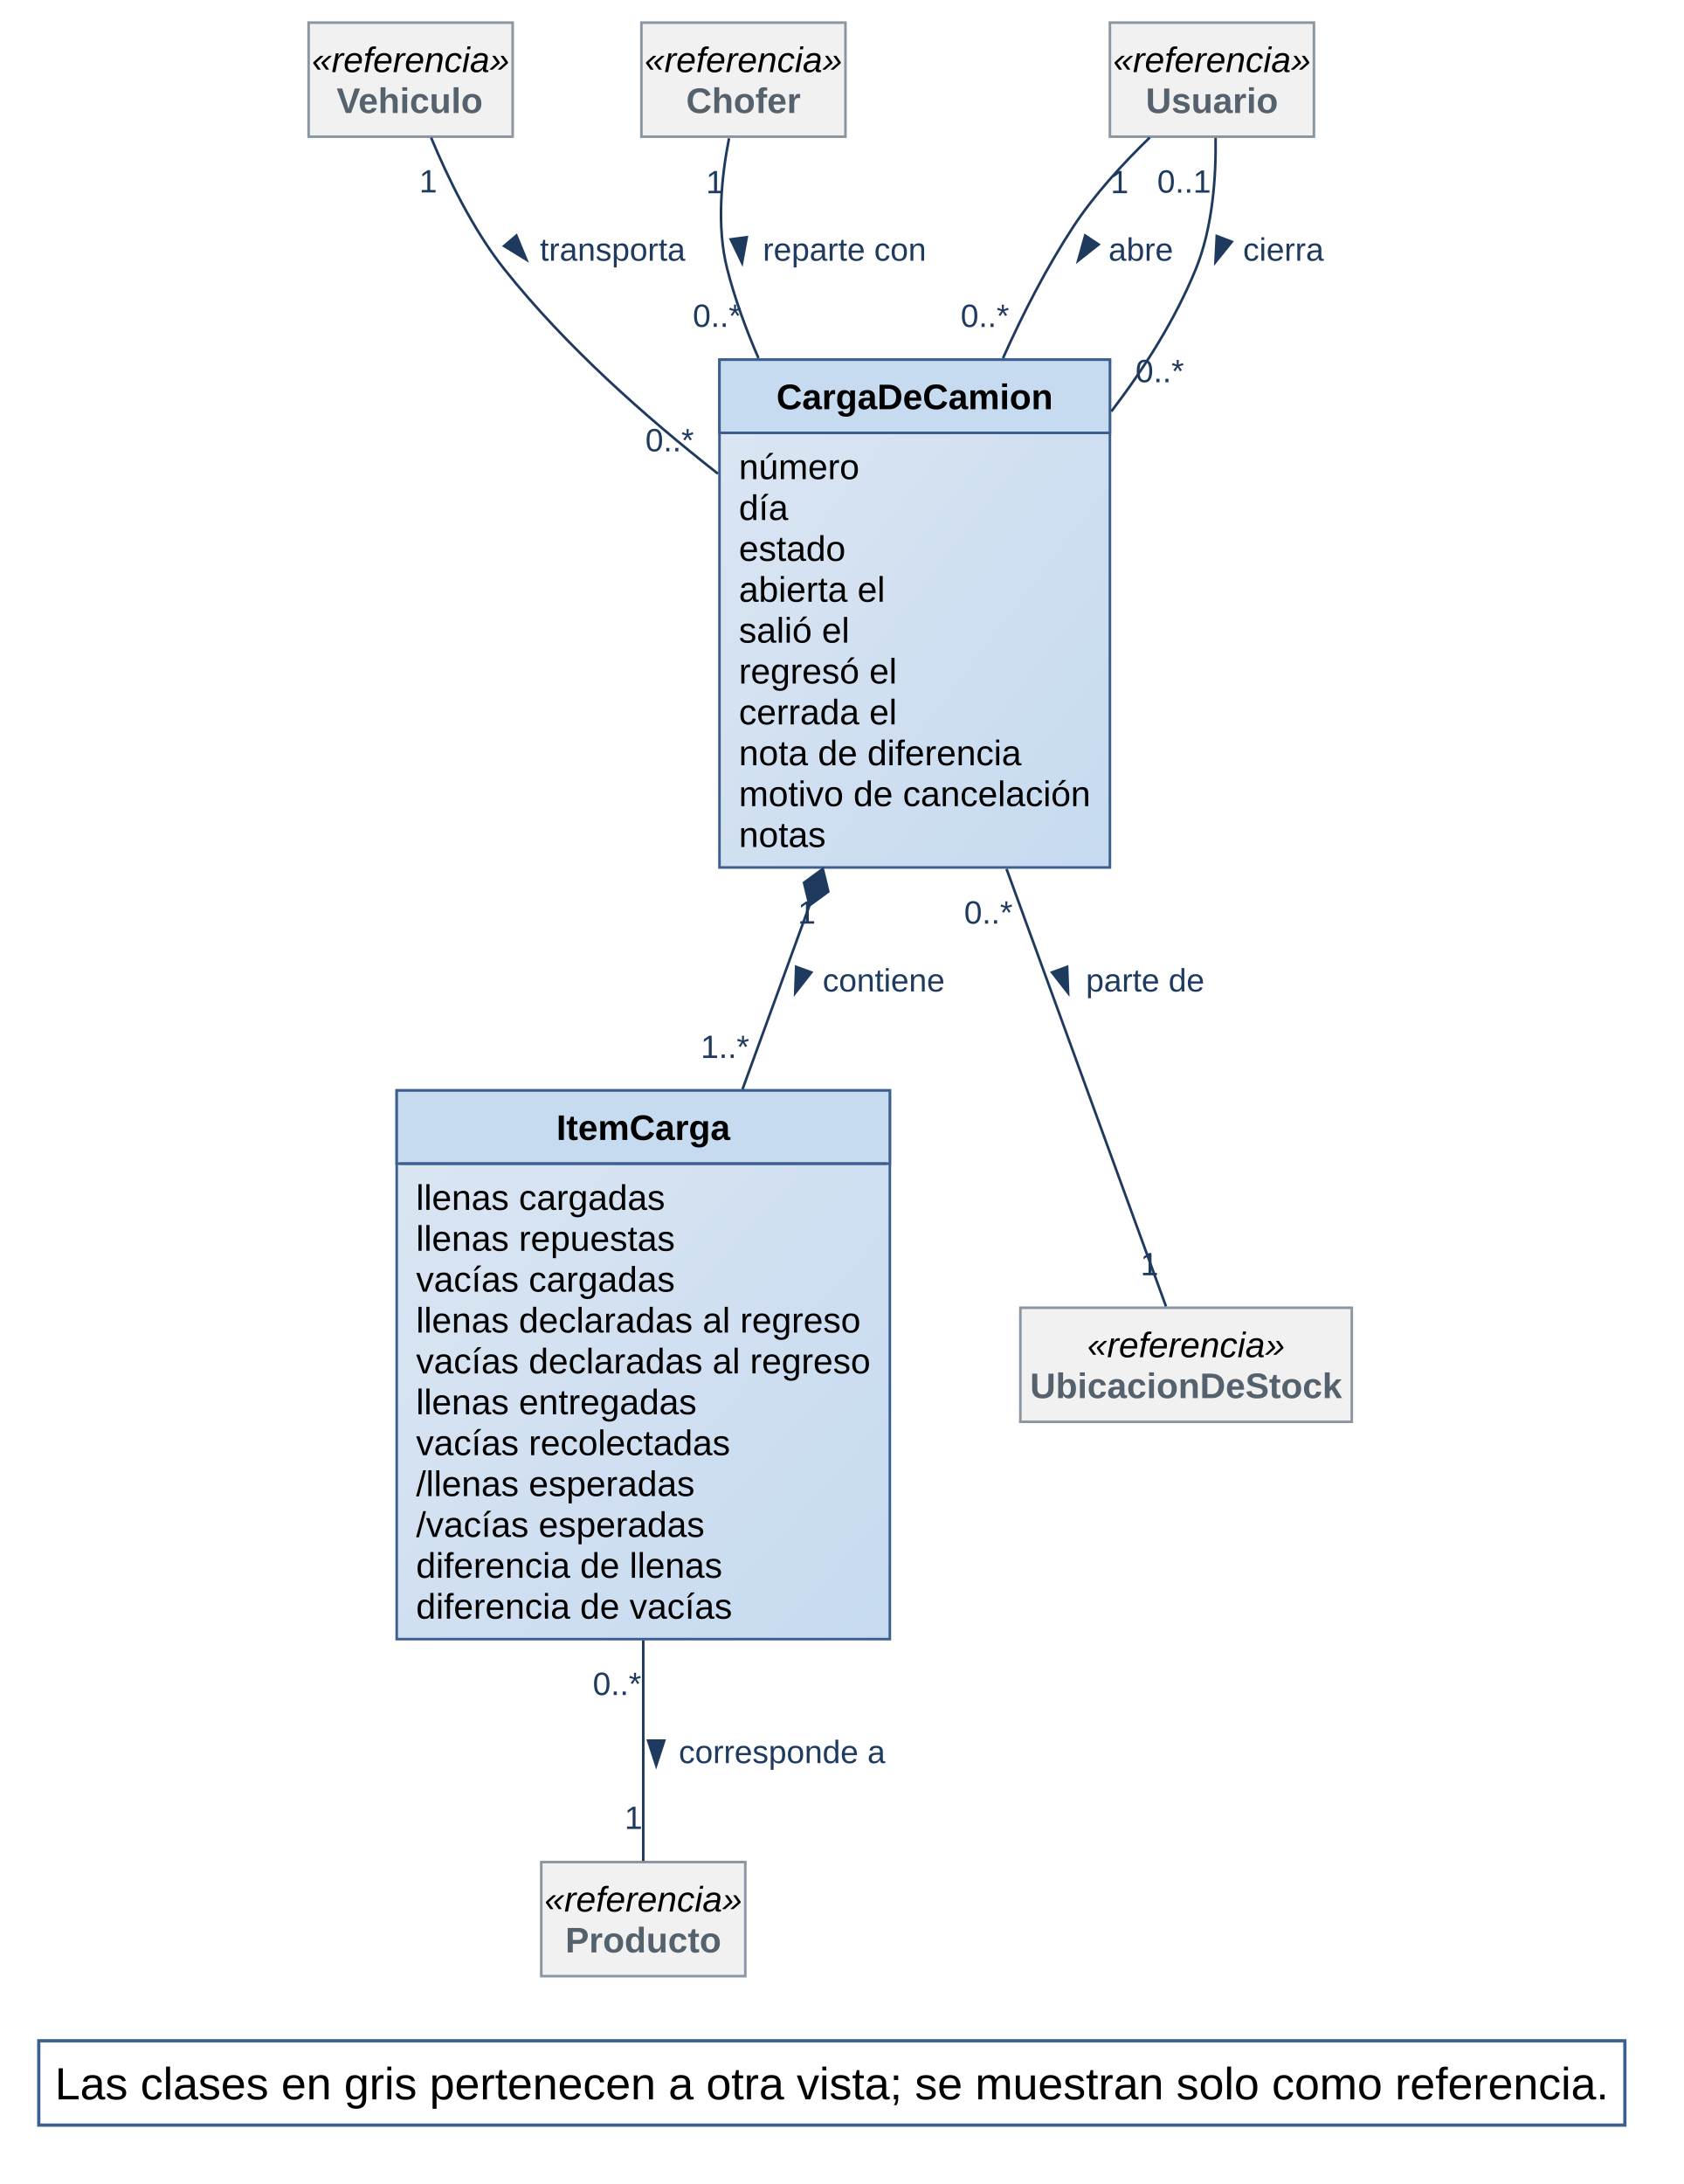
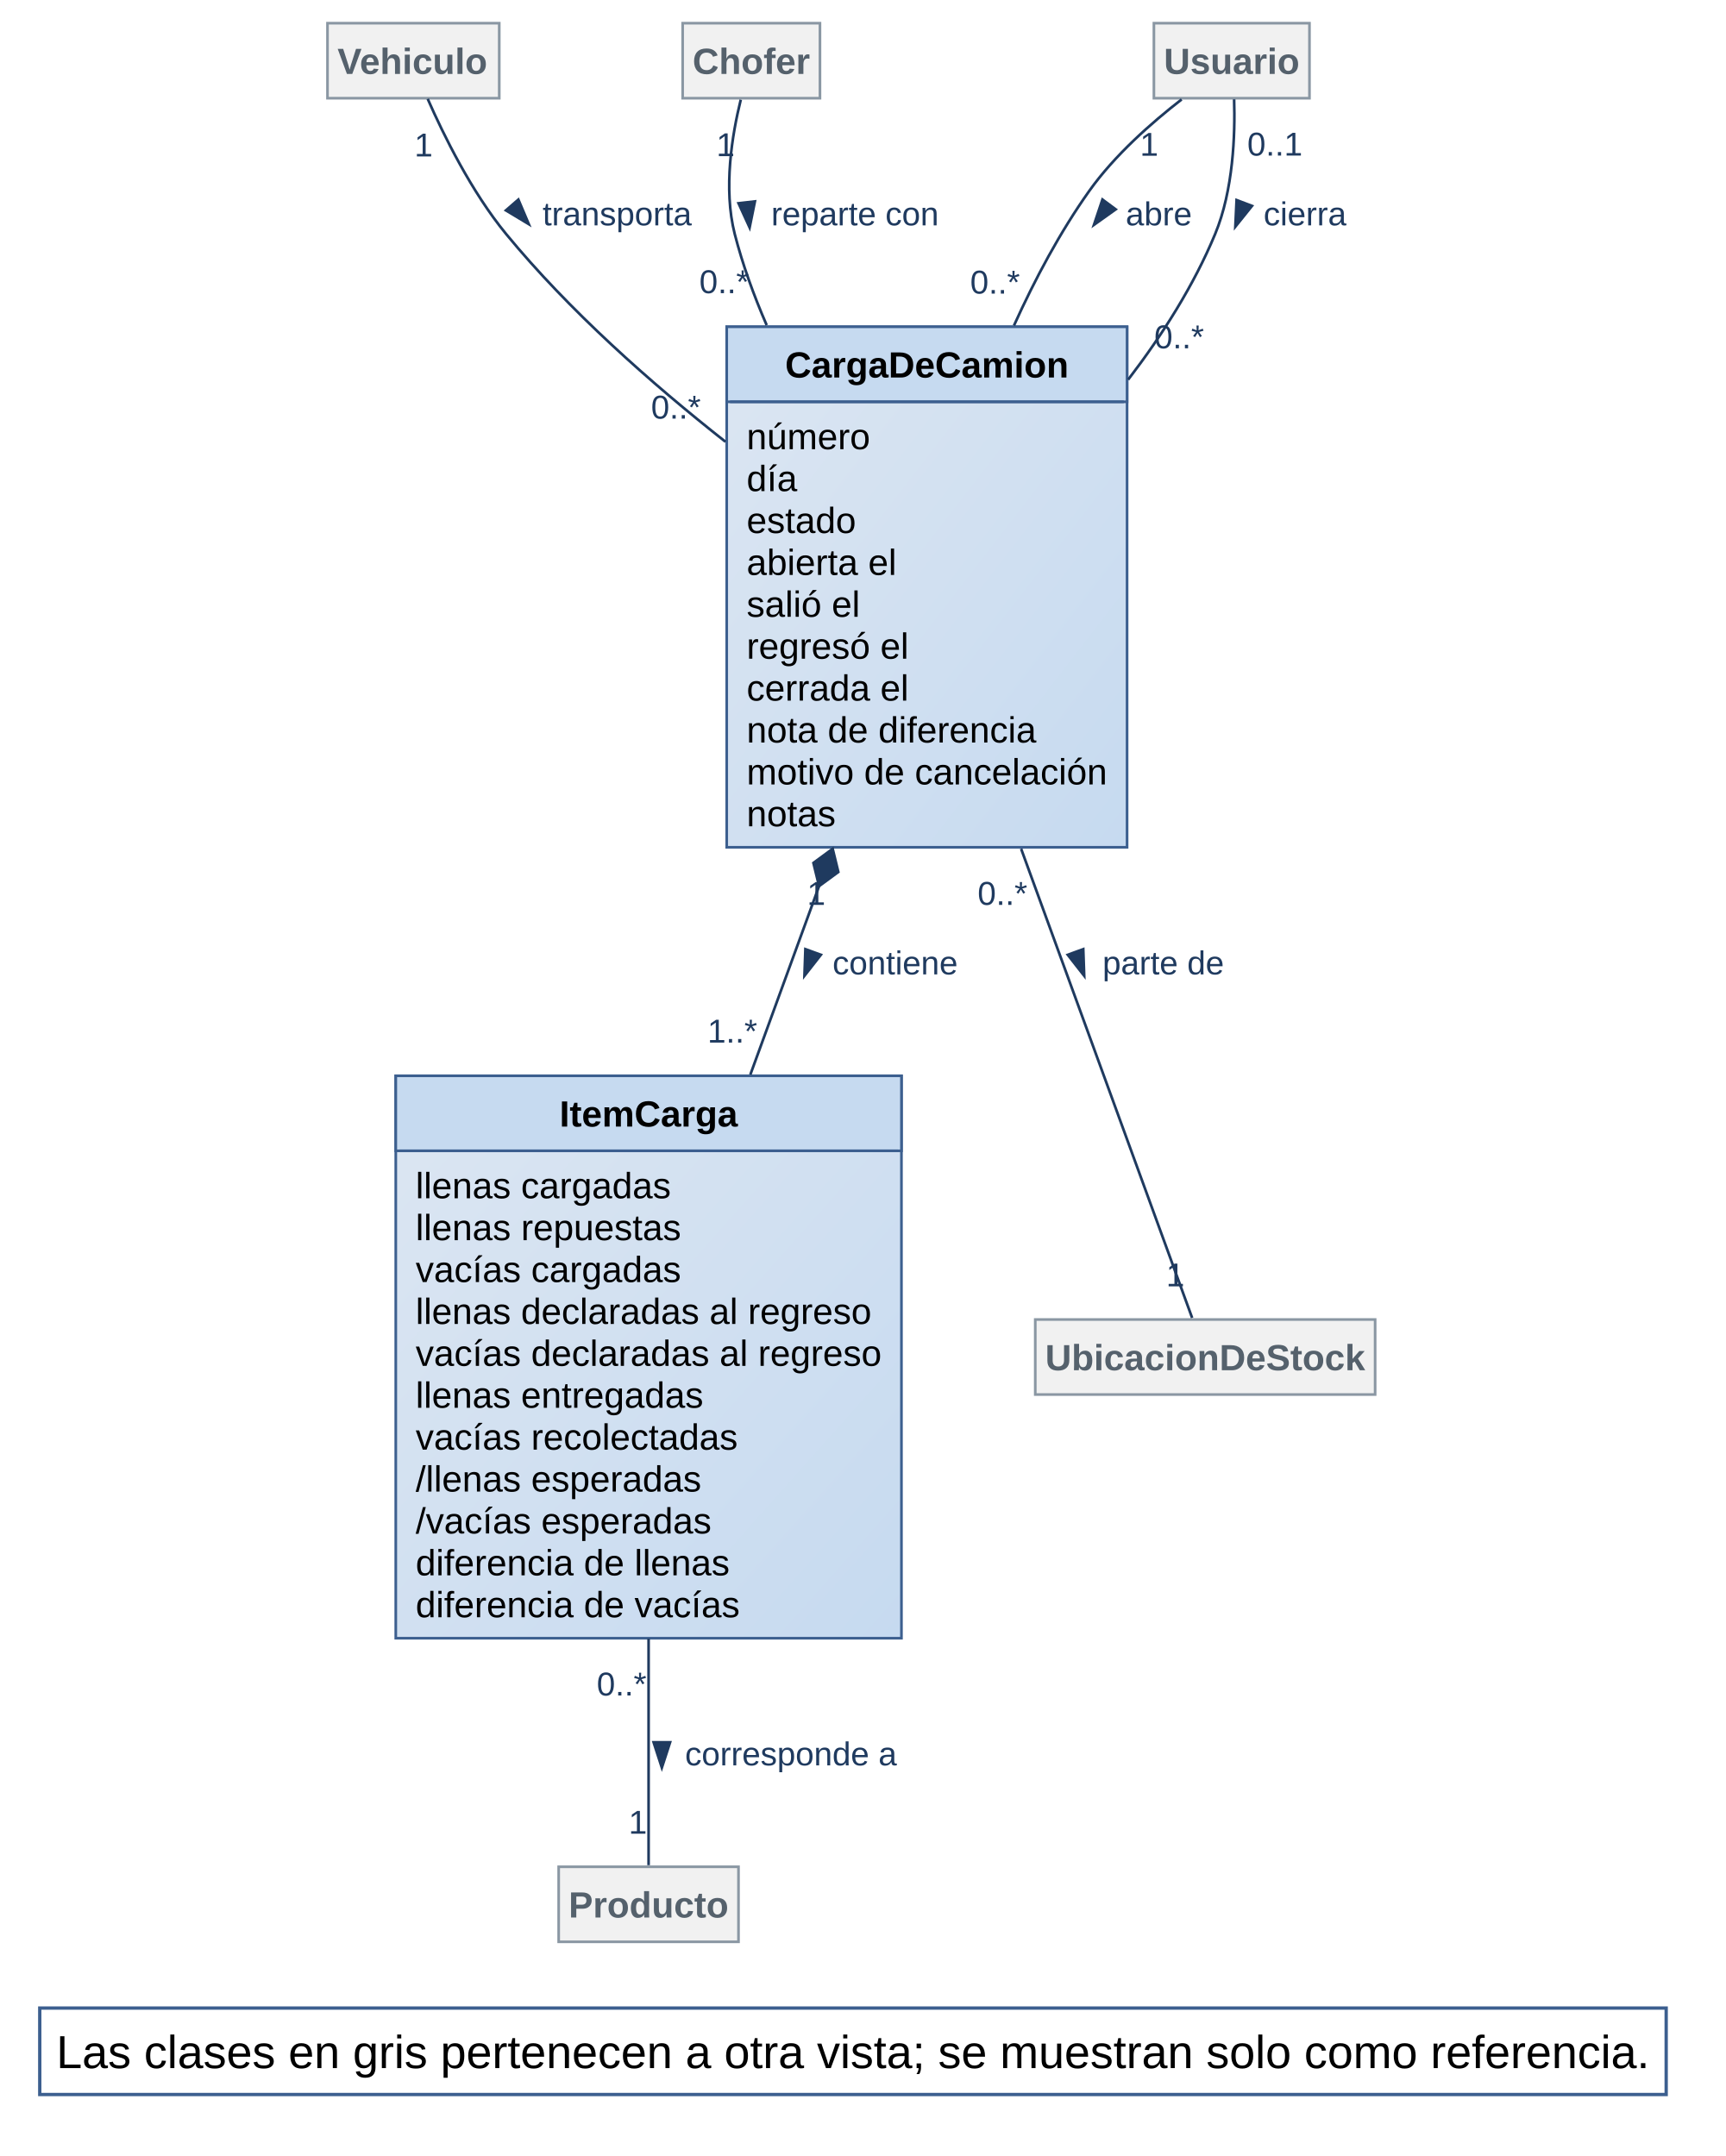
- <svg xmlns="http://www.w3.org/2000/svg" version="1.1" data-diagram-type="CLASS" style="width:814px;height:1056px;background:#FFFFFF;" width="814.063px" height="1056.25px" viewBox="0 0 814 1056" zoomAndPan="magnify" preserveAspectRatio="none" contentStyleType="text/css">
+ <svg xmlns="http://www.w3.org/2000/svg" version="1.1" data-diagram-type="CLASS" style="width:814px;height:1017px;background:#FFFFFF;" width="814.063px" height="1017.188px" viewBox="0 0 814 1017" zoomAndPan="magnify" preserveAspectRatio="none" contentStyleType="text/css">
  <defs>
-     <linearGradient x1="0%" y1="0%" x2="100%" y2="100%" id="gdw3v91a1sz8l0">
+     <linearGradient x1="0%" y1="0%" x2="100%" y2="100%" id="g149oqo6nxrgng0">
      <stop stop-color="#DCE6F2" offset="0%" />
      <stop stop-color="#C6DAF0" offset="100%" />
    </linearGradient>
  </defs>
  <g font-family="sans-serif" lengthAdjust="spacing">
-     <g class="entity" data-qualified-name="CargaDeCamion" id="ent0001" data-source-line="14">
-       <rect x="347.942" y="173.906" width="188.812" height="245.528" fill="url(#gdw3v91a1sz8l0)" style="stroke:#3C5F8F;stroke-width:1.25;" />
-       <rect x="347.942" y="173.906" width="188.812" height="35.389" fill="#C6DAF0" style="stroke:#3C5F8F;stroke-width:1.25;" />
-       <text x="375.49" y="197.84" fill="#000" font-size="17.188" textLength="133.715" font-weight="700" font-family="Arial">CargaDeCamion</text>
-       <line x1="349.504" y1="209.295" x2="535.191" y2="209.295" style="stroke:#3C5F8F;stroke-width:1.25;" />
-       <text x="357.317" y="231.667" fill="#000" font-size="17.188" textLength="58.276" font-family="Arial">número</text>
-       <text x="357.317" y="251.431" fill="#000" font-size="17.188" textLength="23.893" font-family="Arial">día</text>
-       <text x="357.317" y="271.195" fill="#000" font-size="17.188" textLength="51.604" font-family="Arial">estado</text>
-       <text x="357.317" y="290.959" fill="#000" font-size="17.188" textLength="70.705" font-family="Arial">abierta el</text>
-       <text x="357.317" y="310.723" fill="#000" font-size="17.188" textLength="53.501" font-family="Arial">salió el</text>
-       <text x="357.317" y="330.487" fill="#000" font-size="17.188" textLength="76.429" font-family="Arial">regresó el</text>
-       <text x="357.317" y="350.251" fill="#000" font-size="17.188" textLength="76.429" font-family="Arial">cerrada el</text>
-       <text x="357.317" y="370.014" fill="#000" font-size="17.188" textLength="136.644" font-family="Arial">nota de diferencia</text>
-       <text x="357.317" y="389.778" fill="#000" font-size="17.188" textLength="170.062" font-family="Arial">motivo de cancelación</text>
-       <text x="357.317" y="409.542" fill="#000" font-size="17.188" textLength="42.046" font-family="Arial">notas</text>
+     <g class="entity" data-qualified-name="CargaDeCamion" id="ent0001" data-source-line="9">
+       <rect x="342.731" y="154.141" width="188.812" height="245.528" fill="url(#g149oqo6nxrgng0)" style="stroke:#3C5F8F;stroke-width:1.25;" />
+       <rect x="342.731" y="154.141" width="188.812" height="35.389" fill="#C6DAF0" style="stroke:#3C5F8F;stroke-width:1.25;" />
+       <text x="370.279" y="178.075" fill="#000" font-size="17.188" textLength="133.715" font-weight="700" font-family="Arial">CargaDeCamion</text>
+       <line x1="344.293" y1="189.53" x2="529.98" y2="189.53" style="stroke:#3C5F8F;stroke-width:1.25;" />
+       <text x="352.106" y="211.901" fill="#000" font-size="17.188" textLength="58.276" font-family="Arial">número</text>
+       <text x="352.106" y="231.665" fill="#000" font-size="17.188" textLength="23.893" font-family="Arial">día</text>
+       <text x="352.106" y="251.429" fill="#000" font-size="17.188" textLength="51.604" font-family="Arial">estado</text>
+       <text x="352.106" y="271.193" fill="#000" font-size="17.188" textLength="70.705" font-family="Arial">abierta el</text>
+       <text x="352.106" y="290.957" fill="#000" font-size="17.188" textLength="53.501" font-family="Arial">salió el</text>
+       <text x="352.106" y="310.721" fill="#000" font-size="17.188" textLength="76.429" font-family="Arial">regresó el</text>
+       <text x="352.106" y="330.485" fill="#000" font-size="17.188" textLength="76.429" font-family="Arial">cerrada el</text>
+       <text x="352.106" y="350.249" fill="#000" font-size="17.188" textLength="136.644" font-family="Arial">nota de diferencia</text>
+       <text x="352.106" y="370.013" fill="#000" font-size="17.188" textLength="170.062" font-family="Arial">motivo de cancelación</text>
+       <text x="352.106" y="389.777" fill="#000" font-size="17.188" textLength="42.046" font-family="Arial">notas</text>
    </g>
-     <g class="entity" data-qualified-name="ItemCarga" id="ent0002" data-source-line="26">
-       <rect x="191.848" y="527.25" width="238.486" height="265.292" fill="url(#gdw3v91a1sz8l0)" style="stroke:#3C5F8F;stroke-width:1.25;" />
-       <rect x="191.848" y="527.25" width="238.486" height="35.389" fill="#C6DAF0" style="stroke:#3C5F8F;stroke-width:1.25;" />
-       <text x="269.062" y="551.184" fill="#000" font-size="17.188" textLength="84.058" font-weight="700" font-family="Arial">ItemCarga</text>
-       <line x1="193.41" y1="562.639" x2="428.772" y2="562.639" style="stroke:#3C5F8F;stroke-width:1.25;" />
-       <text x="201.223" y="585.011" fill="#000" font-size="17.188" textLength="120.388" font-family="Arial">llenas cargadas</text>
-       <text x="201.223" y="604.775" fill="#000" font-size="17.188" textLength="125.163" font-family="Arial">llenas repuestas</text>
-       <text x="201.223" y="624.539" fill="#000" font-size="17.188" textLength="125.155" font-family="Arial">vacías cargadas</text>
-       <text x="201.223" y="644.302" fill="#000" font-size="17.188" textLength="214.97" font-family="Arial">llenas declaradas al regreso</text>
-       <text x="201.223" y="664.066" fill="#000" font-size="17.188" textLength="219.736" font-family="Arial">vacías declaradas al regreso</text>
-       <text x="201.223" y="683.83" fill="#000" font-size="17.188" textLength="135.687" font-family="Arial">llenas entregadas</text>
-       <text x="201.223" y="703.594" fill="#000" font-size="17.188" textLength="151.901" font-family="Arial">vacías recolectadas</text>
-       <text x="201.223" y="723.358" fill="#000" font-size="17.188" textLength="134.722" font-family="Arial">/llenas esperadas</text>
-       <text x="201.223" y="743.122" fill="#000" font-size="17.188" textLength="139.489" font-family="Arial">/vacías esperadas</text>
-       <text x="201.223" y="762.886" fill="#000" font-size="17.188" textLength="148.1" font-family="Arial">diferencia de llenas</text>
-       <text x="201.223" y="782.65" fill="#000" font-size="17.188" textLength="152.866" font-family="Arial">diferencia de vacías</text>
+     <g class="entity" data-qualified-name="ItemCarga" id="ent0002" data-source-line="21">
+       <rect x="186.652" y="507.469" width="238.486" height="265.292" fill="url(#g149oqo6nxrgng0)" style="stroke:#3C5F8F;stroke-width:1.25;" />
+       <rect x="186.652" y="507.469" width="238.486" height="35.389" fill="#C6DAF0" style="stroke:#3C5F8F;stroke-width:1.25;" />
+       <text x="263.867" y="531.403" fill="#000" font-size="17.188" textLength="84.058" font-weight="700" font-family="Arial">ItemCarga</text>
+       <line x1="188.215" y1="542.858" x2="423.576" y2="542.858" style="stroke:#3C5F8F;stroke-width:1.25;" />
+       <text x="196.027" y="565.229" fill="#000" font-size="17.188" textLength="120.388" font-family="Arial">llenas cargadas</text>
+       <text x="196.027" y="584.993" fill="#000" font-size="17.188" textLength="125.163" font-family="Arial">llenas repuestas</text>
+       <text x="196.027" y="604.757" fill="#000" font-size="17.188" textLength="125.155" font-family="Arial">vacías cargadas</text>
+       <text x="196.027" y="624.521" fill="#000" font-size="17.188" textLength="214.97" font-family="Arial">llenas declaradas al regreso</text>
+       <text x="196.027" y="644.285" fill="#000" font-size="17.188" textLength="219.736" font-family="Arial">vacías declaradas al regreso</text>
+       <text x="196.027" y="664.049" fill="#000" font-size="17.188" textLength="135.687" font-family="Arial">llenas entregadas</text>
+       <text x="196.027" y="683.813" fill="#000" font-size="17.188" textLength="151.901" font-family="Arial">vacías recolectadas</text>
+       <text x="196.027" y="703.577" fill="#000" font-size="17.188" textLength="134.722" font-family="Arial">/llenas esperadas</text>
+       <text x="196.027" y="723.341" fill="#000" font-size="17.188" textLength="139.489" font-family="Arial">/vacías esperadas</text>
+       <text x="196.027" y="743.105" fill="#000" font-size="17.188" textLength="148.1" font-family="Arial">diferencia de llenas</text>
+       <text x="196.027" y="762.869" fill="#000" font-size="17.188" textLength="152.866" font-family="Arial">diferencia de vacías</text>
    </g>
-     <g class="entity" data-qualified-name="Vehiculo" id="ent0003" data-source-line="39">
-       <rect x="149.254" y="10.938" width="98.672" height="55.153" fill="#F1F1F1" style="stroke:#8A97A3;stroke-width:1.25;" />
-       <text x="150.817" y="34.872" fill="#000" font-size="17.188" textLength="95.547" font-style="italic" font-family="Arial">«referencia»</text>
-       <text x="162.776" y="54.636" fill="#55616C" font-size="17.188" textLength="71.629" font-weight="700" font-family="Arial">Vehiculo</text>
+     <g class="entity" data-qualified-name="Vehiculo" id="ent0003" data-source-line="34">
+       <rect x="154.449" y="10.938" width="81.004" height="35.389" fill="#F1F1F1" style="stroke:#8A97A3;stroke-width:1.25;" />
+       <text x="159.137" y="34.872" fill="#55616C" font-size="17.188" textLength="71.629" font-weight="700" font-family="Arial">Vehiculo</text>
    </g>
-     <g class="entity" data-qualified-name="Chofer" id="ent0004" data-source-line="40">
-       <rect x="310.192" y="10.938" width="98.672" height="55.153" fill="#F1F1F1" style="stroke:#8A97A3;stroke-width:1.25;" />
-       <text x="311.754" y="34.872" fill="#000" font-size="17.188" textLength="95.547" font-style="italic" font-family="Arial">«referencia»</text>
-       <text x="331.837" y="54.636" fill="#55616C" font-size="17.188" textLength="55.381" font-weight="700" font-family="Arial">Chofer</text>
+     <g class="entity" data-qualified-name="Chofer" id="ent0004" data-source-line="35">
+       <rect x="321.949" y="10.938" width="64.756" height="35.389" fill="#F1F1F1" style="stroke:#8A97A3;stroke-width:1.25;" />
+       <text x="326.637" y="34.872" fill="#55616C" font-size="17.188" textLength="55.381" font-weight="700" font-family="Arial">Chofer</text>
    </g>
-     <g class="entity" data-qualified-name="UbicacionDeStock" id="ent0005" data-source-line="41">
-       <rect x="493.442" y="632.312" width="160.286" height="55.153" fill="#F1F1F1" style="stroke:#8A97A3;stroke-width:1.25;" />
-       <text x="525.811" y="656.247" fill="#000" font-size="17.188" textLength="95.547" font-style="italic" font-family="Arial">«referencia»</text>
-       <text x="498.129" y="676.011" fill="#55616C" font-size="17.188" textLength="150.911" font-weight="700" font-family="Arial">UbicacionDeStock</text>
+     <g class="entity" data-qualified-name="UbicacionDeStock" id="ent0005" data-source-line="36">
+       <rect x="488.246" y="622.422" width="160.286" height="35.389" fill="#F1F1F1" style="stroke:#8A97A3;stroke-width:1.25;" />
+       <text x="492.934" y="646.356" fill="#55616C" font-size="17.188" textLength="150.911" font-weight="700" font-family="Arial">UbicacionDeStock</text>
    </g>
-     <g class="entity" data-qualified-name="Producto" id="ent0006" data-source-line="42">
-       <rect x="261.754" y="900.344" width="98.672" height="55.153" fill="#F1F1F1" style="stroke:#8A97A3;stroke-width:1.25;" />
-       <text x="263.317" y="924.278" fill="#000" font-size="17.188" textLength="95.547" font-style="italic" font-family="Arial">«referencia»</text>
-       <text x="273.375" y="944.042" fill="#55616C" font-size="17.188" textLength="75.43" font-weight="700" font-family="Arial">Producto</text>
+     <g class="entity" data-qualified-name="Producto" id="ent0006" data-source-line="37">
+       <rect x="263.481" y="880.578" width="84.805" height="35.389" fill="#F1F1F1" style="stroke:#8A97A3;stroke-width:1.25;" />
+       <text x="268.168" y="904.512" fill="#55616C" font-size="17.188" textLength="75.43" font-weight="700" font-family="Arial">Producto</text>
    </g>
-     <g class="entity" data-qualified-name="Usuario" id="ent0007" data-source-line="43">
-       <rect x="536.754" y="10.938" width="98.672" height="55.153" fill="#F1F1F1" style="stroke:#8A97A3;stroke-width:1.25;" />
-       <text x="538.317" y="34.872" fill="#000" font-size="17.188" textLength="95.547" font-style="italic" font-family="Arial">«referencia»</text>
-       <text x="554.094" y="54.636" fill="#55616C" font-size="17.188" textLength="63.992" font-weight="700" font-family="Arial">Usuario</text>
+     <g class="entity" data-qualified-name="Usuario" id="ent0007" data-source-line="38">
+       <rect x="544.199" y="10.938" width="73.367" height="35.389" fill="#F1F1F1" style="stroke:#8A97A3;stroke-width:1.25;" />
+       <text x="548.887" y="34.872" fill="#55616C" font-size="17.188" textLength="63.992" font-weight="700" font-family="Arial">Usuario</text>
    </g>
-     <g class="link" data-entity-1="ent0003" data-entity-2="ent0001" id="lnk8" data-source-line="46" data-link-type="association">
-       <path d="M208.504,66.578 C216.363,85.469 228.535,110.828 243.895,130.156 C273.176,166.969 311.817,201.344 347.223,229.062" style="stroke:#1F3A5F;stroke-width:1.25;" fill="none" id="Vehiculo-CargaDeCamion" codeLine="46" />
-       <polygon points="254.203,125.143,249.656,114.159,244.068,118.93,254.203,125.143" fill="#1F3A5F" style="stroke:#1F3A5F;stroke-width:1.563;stroke-linejoin:miter;stroke-miterlimit:10;" />
-       <text x="261.082" y="126.062" fill="#1F3A5F" font-size="15.625" textLength="70.351" font-family="Arial">transporta</text>
-       <text x="202.746" y="93.043" fill="#1F3A5F" font-size="15.625" font-family="Arial">1</text>
-       <text x="312.1" y="218.239" fill="#1F3A5F" font-size="15.625" textLength="23.453" font-family="Arial">0..*</text>
+     <g class="link" data-entity-1="ent0003" data-entity-2="ent0001" id="lnk8" data-source-line="41" data-link-type="association">
+       <path d="M201.715,46.656 C209.199,63.703 222.387,90.547 238.699,110.391 C268.434,146.547 306.965,180.656 342.152,208.391" style="stroke:#1F3A5F;stroke-width:1.25;" fill="none" id="Vehiculo-CargaDeCamion" codeLine="41" />
+       <polygon points="249.047,105.343,244.408,94.398,238.86,99.215,249.047,105.343" fill="#1F3A5F" style="stroke:#1F3A5F;stroke-width:1.563;stroke-linejoin:miter;stroke-miterlimit:10;" />
+       <text x="255.887" y="106.297" fill="#1F3A5F" font-size="15.625" textLength="70.351" font-family="Arial">transporta</text>
+       <text x="195.427" y="73.803" fill="#1F3A5F" font-size="15.625" font-family="Arial">1</text>
+       <text x="307.045" y="197.468" fill="#1F3A5F" font-size="15.625" textLength="23.453" font-family="Arial">0..*</text>
    </g>
-     <g class="link" data-entity-1="ent0004" data-entity-2="ent0001" id="lnk9" data-source-line="47" data-link-type="association">
-       <path d="M352.567,66.875 C348.988,84.984 346.363,109.328 351.707,130.156 C355.41,144.547 360.66,159.047 366.785,173.141" style="stroke:#1F3A5F;stroke-width:1.25;" fill="none" id="Chofer-CargaDeCamion" codeLine="47" />
-       <polygon points="358.786,126.585,360.928,114.891,353.645,115.865,358.786,126.585" fill="#1F3A5F" style="stroke:#1F3A5F;stroke-width:1.563;stroke-linejoin:miter;stroke-miterlimit:10;" />
-       <text x="368.895" y="126.062" fill="#1F3A5F" font-size="15.625" textLength="79.041" font-family="Arial">reparte con</text>
-       <text x="341.43" y="93.435" fill="#1F3A5F" font-size="15.625" font-family="Arial">1</text>
-       <text x="335.03" y="158.053" fill="#1F3A5F" font-size="15.625" textLength="23.453" font-family="Arial">0..*</text>
+     <g class="link" data-entity-1="ent0004" data-entity-2="ent0001" id="lnk9" data-source-line="42" data-link-type="association">
+       <path d="M349.356,47.031 C345.277,63.453 341.027,88.969 346.512,110.391 C350.215,124.781 355.449,139.281 361.574,153.375" style="stroke:#1F3A5F;stroke-width:1.25;" fill="none" id="Chofer-CargaDeCamion" codeLine="42" />
+       <polygon points="353.475,106.833,355.834,95.182,348.535,96.02,353.475,106.833" fill="#1F3A5F" style="stroke:#1F3A5F;stroke-width:1.563;stroke-linejoin:miter;stroke-miterlimit:10;" />
+       <text x="363.699" y="106.297" fill="#1F3A5F" font-size="15.625" textLength="79.041" font-family="Arial">reparte con</text>
+       <text x="337.851" y="73.667" fill="#1F3A5F" font-size="15.625" font-family="Arial">1</text>
+       <text x="329.819" y="138.288" fill="#1F3A5F" font-size="15.625" textLength="23.453" font-family="Arial">0..*</text>
    </g>
-     <g class="link" data-entity-1="ent0001" data-entity-2="ent0005" id="lnk10" data-source-line="48" data-link-type="association">
-       <path d="M486.77,420.141 C514.442,496.047 547.738,587.391 563.879,631.672" style="stroke:#1F3A5F;stroke-width:1.25;" fill="none" id="CargaDeCamion-UbicacionDeStock" codeLine="48" />
-       <polygon points="516.348,479.606,515.927,467.725,509.024,470.241,516.348,479.606" fill="#1F3A5F" style="stroke:#1F3A5F;stroke-width:1.563;stroke-linejoin:miter;stroke-miterlimit:10;" />
-       <text x="525.145" y="479.406" fill="#1F3A5F" font-size="15.625" textLength="57.335" font-family="Arial">parte de</text>
-       <text x="466.245" y="446.593" fill="#1F3A5F" font-size="15.625" textLength="23.453" font-family="Arial">0..*</text>
-       <text x="551.538" y="616.621" fill="#1F3A5F" font-size="15.625" font-family="Arial">1</text>
+     <g class="link" data-entity-1="ent0001" data-entity-2="ent0005" id="lnk10" data-source-line="43" data-link-type="association">
+       <path d="M481.574,400.375 C511.465,482.391 547.934,582.453 562.231,621.656" style="stroke:#1F3A5F;stroke-width:1.25;" fill="none" id="CargaDeCamion-UbicacionDeStock" codeLine="43" />
+       <polygon points="511.152,459.824,510.732,447.944,503.829,450.46,511.152,459.824" fill="#1F3A5F" style="stroke:#1F3A5F;stroke-width:1.563;stroke-linejoin:miter;stroke-miterlimit:10;" />
+       <text x="519.949" y="459.625" fill="#1F3A5F" font-size="15.625" textLength="57.335" font-family="Arial">parte de</text>
+       <text x="461.052" y="426.828" fill="#1F3A5F" font-size="15.625" textLength="23.453" font-family="Arial">0..*</text>
+       <text x="549.966" y="606.793" fill="#1F3A5F" font-size="15.625" font-family="Arial">1</text>
    </g>
-     <g class="link" data-entity-1="ent0001" data-entity-2="ent0002" id="lnk11" data-source-line="49" data-link-type="composition">
-       <path d="M391.487,437.756 C378.987,472.037 371.77,491.844 359.082,526.672" style="stroke:#1F3A5F;stroke-width:1.25;" fill="none" id="CargaDeCamion-backto-ItemCarga" codeLine="49" />
-       <polygon points="397.91,420.141,388.827,426.807,391.487,437.756,400.571,431.089,397.91,420.141" fill="#1F3A5F" style="stroke:#1F3A5F;stroke-width:1.25;stroke-linejoin:miter;stroke-miterlimit:10;" />
-       <polygon points="384.755,479.606,392.078,470.241,385.174,467.725,384.755,479.606" fill="#1F3A5F" style="stroke:#1F3A5F;stroke-width:1.563;stroke-linejoin:miter;stroke-miterlimit:10;" />
-       <text x="397.832" y="479.406" fill="#1F3A5F" font-size="15.625" textLength="59.074" font-family="Arial">contiene</text>
-       <text x="385.831" y="446.593" fill="#1F3A5F" font-size="15.625" font-family="Arial">1</text>
-       <text x="338.876" y="511.544" fill="#1F3A5F" font-size="15.625" textLength="23.453" font-family="Arial">1..*</text>
+     <g class="link" data-entity-1="ent0001" data-entity-2="ent0002" id="lnk11" data-source-line="44" data-link-type="composition">
+       <path d="M386.283,417.993 C373.799,452.274 366.574,472.078 353.871,506.906" style="stroke:#1F3A5F;stroke-width:1.25;" fill="none" id="CargaDeCamion-backto-ItemCarga" codeLine="44" />
+       <polygon points="392.699,400.375,383.619,407.045,386.283,417.993,395.364,411.323,392.699,400.375" fill="#1F3A5F" style="stroke:#1F3A5F;stroke-width:1.25;stroke-linejoin:miter;stroke-miterlimit:10;" />
+       <polygon points="379.559,459.824,386.883,450.46,379.98,447.944,379.559,459.824" fill="#1F3A5F" style="stroke:#1F3A5F;stroke-width:1.563;stroke-linejoin:miter;stroke-miterlimit:10;" />
+       <text x="392.637" y="459.625" fill="#1F3A5F" font-size="15.625" textLength="59.074" font-family="Arial">contiene</text>
+       <text x="380.62" y="426.828" fill="#1F3A5F" font-size="15.625" font-family="Arial">1</text>
+       <text x="333.664" y="491.78" fill="#1F3A5F" font-size="15.625" textLength="23.453" font-family="Arial">1..*</text>
    </g>
-     <g class="link" data-entity-1="ent0002" data-entity-2="ent0006" id="lnk12" data-source-line="50" data-link-type="association">
-       <path d="M311.082,793.125 C311.082,833.641 311.082,874.25 311.082,899.797" style="stroke:#1F3A5F;stroke-width:1.25;" fill="none" id="ItemCarga-Producto" codeLine="50" />
-       <polygon points="317.332,853.077,321.006,841.771,313.659,841.771,317.332,853.077" fill="#1F3A5F" style="stroke:#1F3A5F;stroke-width:1.563;stroke-linejoin:miter;stroke-miterlimit:10;" />
-       <text x="328.27" y="852.5" fill="#1F3A5F" font-size="15.625" textLength="99.892" font-family="Arial">corresponde a</text>
-       <text x="286.674" y="819.558" fill="#1F3A5F" font-size="15.625" textLength="23.453" font-family="Arial">0..*</text>
-       <text x="302.032" y="884.324" fill="#1F3A5F" font-size="15.625" font-family="Arial">1</text>
+     <g class="link" data-entity-1="ent0002" data-entity-2="ent0006" id="lnk12" data-source-line="45" data-link-type="association">
+       <path d="M305.887,772.938 C305.887,815.406 305.887,857.328 305.887,879.828" style="stroke:#1F3A5F;stroke-width:1.25;" fill="none" id="ItemCarga-Producto" codeLine="45" />
+       <polygon points="312.137,833.312,315.811,822.005,308.463,822.005,312.137,833.312" fill="#1F3A5F" style="stroke:#1F3A5F;stroke-width:1.563;stroke-linejoin:miter;stroke-miterlimit:10;" />
+       <text x="323.074" y="832.734" fill="#1F3A5F" font-size="15.625" textLength="99.892" font-family="Arial">corresponde a</text>
+       <text x="281.442" y="799.78" fill="#1F3A5F" font-size="15.625" textLength="23.453" font-family="Arial">0..*</text>
+       <text x="296.472" y="864.972" fill="#1F3A5F" font-size="15.625" font-family="Arial">1</text>
    </g>
-     <g class="link" data-entity-1="ent0007" data-entity-2="ent0001" id="lnk13" data-source-line="51" data-link-type="association">
-       <path d="M556.02,66.5 C543.363,78.75 529.207,94.078 518.895,109.844 C506.145,129.359 494.817,151.344 485.051,173.172" style="stroke:#1F3A5F;stroke-width:1.25;" fill="none" id="Usuario-CargaDeCamion" codeLine="51" />
-       <polygon points="521.683,125.593,531.004,118.215,524.887,114.145,521.683,125.593" fill="#1F3A5F" style="stroke:#1F3A5F;stroke-width:1.563;stroke-linejoin:miter;stroke-miterlimit:10;" />
-       <text x="536.082" y="126.062" fill="#1F3A5F" font-size="15.625" textLength="31.273" font-family="Arial">abre</text>
-       <text x="537.098" y="93.402" fill="#1F3A5F" font-size="15.625" font-family="Arial">1</text>
-       <text x="464.567" y="158.088" fill="#1F3A5F" font-size="15.625" textLength="23.453" font-family="Arial">0..*</text>
+     <g class="link" data-entity-1="ent0007" data-entity-2="ent0001" id="lnk13" data-source-line="46" data-link-type="association">
+       <path d="M557.277,46.891 C543.137,57.859 525.637,73.25 513.699,90.078 C499.996,109.375 488.184,131.484 478.199,153.563" style="stroke:#1F3A5F;stroke-width:1.25;" fill="none" id="Usuario-CargaDeCamion" codeLine="46" />
+       <polygon points="516.227,105.645,525.912,98.75,520.009,94.375,516.227,105.645" fill="#1F3A5F" style="stroke:#1F3A5F;stroke-width:1.563;stroke-linejoin:miter;stroke-miterlimit:10;" />
+       <text x="530.887" y="106.297" fill="#1F3A5F" font-size="15.625" textLength="31.273" font-family="Arial">abre</text>
+       <text x="537.621" y="73.465" fill="#1F3A5F" font-size="15.625" font-family="Arial">1</text>
+       <text x="457.559" y="138.493" fill="#1F3A5F" font-size="15.625" textLength="23.453" font-family="Arial">0..*</text>
    </g>
-     <g class="link" data-entity-1="ent0007" data-entity-2="ent0001" id="lnk14" data-source-line="52" data-link-type="association">
-       <path d="M587.863,66.672 C588.129,85.141 586.535,109.953 578.27,130.156 C568.379,154.375 553.629,177.766 537.442,198.938" style="stroke:#1F3A5F;stroke-width:1.25;" fill="none" id="Usuario-CargaDeCamion-1" codeLine="52" />
-       <polygon points="587.981,126.23,595.441,116.974,588.576,114.357,587.981,126.23" fill="#1F3A5F" style="stroke:#1F3A5F;stroke-width:1.563;stroke-linejoin:miter;stroke-miterlimit:10;" />
-       <text x="601.145" y="126.062" fill="#1F3A5F" font-size="15.625" textLength="39.07" font-family="Arial">cierra</text>
-       <text x="559.614" y="93.167" fill="#1F3A5F" font-size="15.625" textLength="26.062" font-family="Arial">0..1</text>
-       <text x="549.125" y="184.819" fill="#1F3A5F" font-size="15.625" textLength="23.453" font-family="Arial">0..*</text>
+     <g class="link" data-entity-1="ent0007" data-entity-2="ent0001" id="lnk14" data-source-line="47" data-link-type="association">
+       <path d="M582.027,46.844 C582.559,63.547 581.652,89.703 573.074,110.391 C563.059,134.547 548.246,157.922 532.043,179.094" style="stroke:#1F3A5F;stroke-width:1.25;" fill="none" id="Usuario-CargaDeCamion-1" codeLine="47" />
+       <polygon points="582.771,106.471,590.205,97.193,583.332,94.596,582.771,106.471" fill="#1F3A5F" style="stroke:#1F3A5F;stroke-width:1.563;stroke-linejoin:miter;stroke-miterlimit:10;" />
+       <text x="595.918" y="106.297" fill="#1F3A5F" font-size="15.625" textLength="39.07" font-family="Arial">cierra</text>
+       <text x="588.229" y="73.398" fill="#1F3A5F" font-size="15.625" textLength="26.062" font-family="Arial">0..1</text>
+       <text x="544.373" y="164.304" fill="#1F3A5F" font-size="15.625" textLength="23.453" font-family="Arial">0..*</text>
    </g>
-     <g class="legend" data-source-line="54">
-       <rect x="18.75" y="986.747" width="767.044" height="40.779" fill="none" style="stroke:#3C5F8F;stroke-width:1.563;" />
-       <text x="26.563" y="1015.078" fill="#000" font-size="21.875" textLength="751.419" font-family="Arial">Las clases en gris pertenecen a otra vista; se muestran solo como referencia.</text>
+     <g class="legend" data-source-line="49">
+       <rect x="18.75" y="947.217" width="767.044" height="40.779" fill="none" style="stroke:#3C5F8F;stroke-width:1.563;" />
+       <text x="26.563" y="975.548" fill="#000" font-size="21.875" textLength="751.419" font-family="Arial">Las clases en gris pertenecen a otra vista; se muestran solo como referencia.</text>
    </g>
  </g>
</svg>
